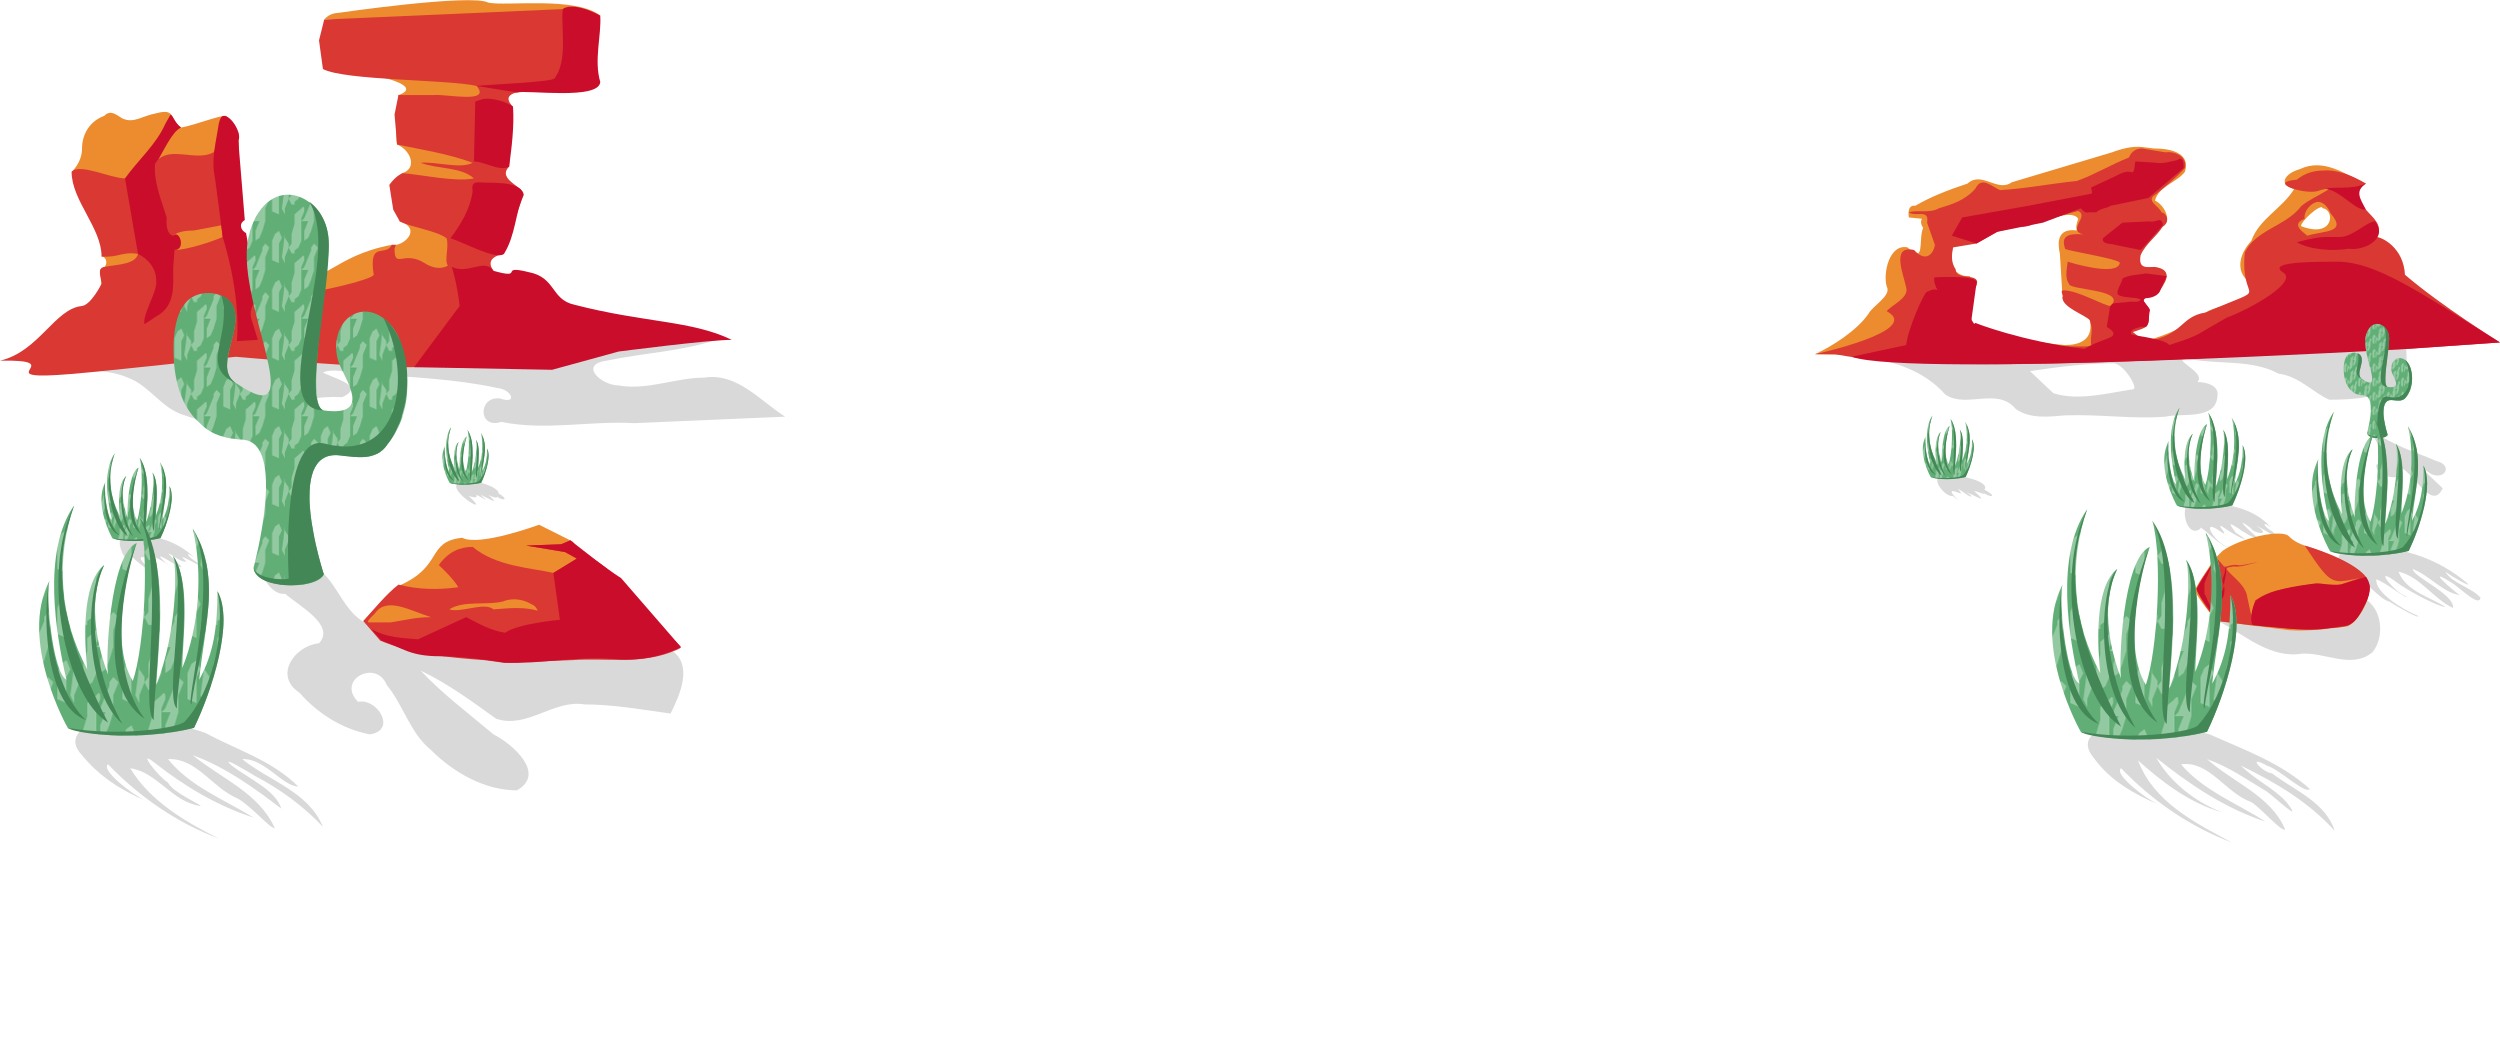
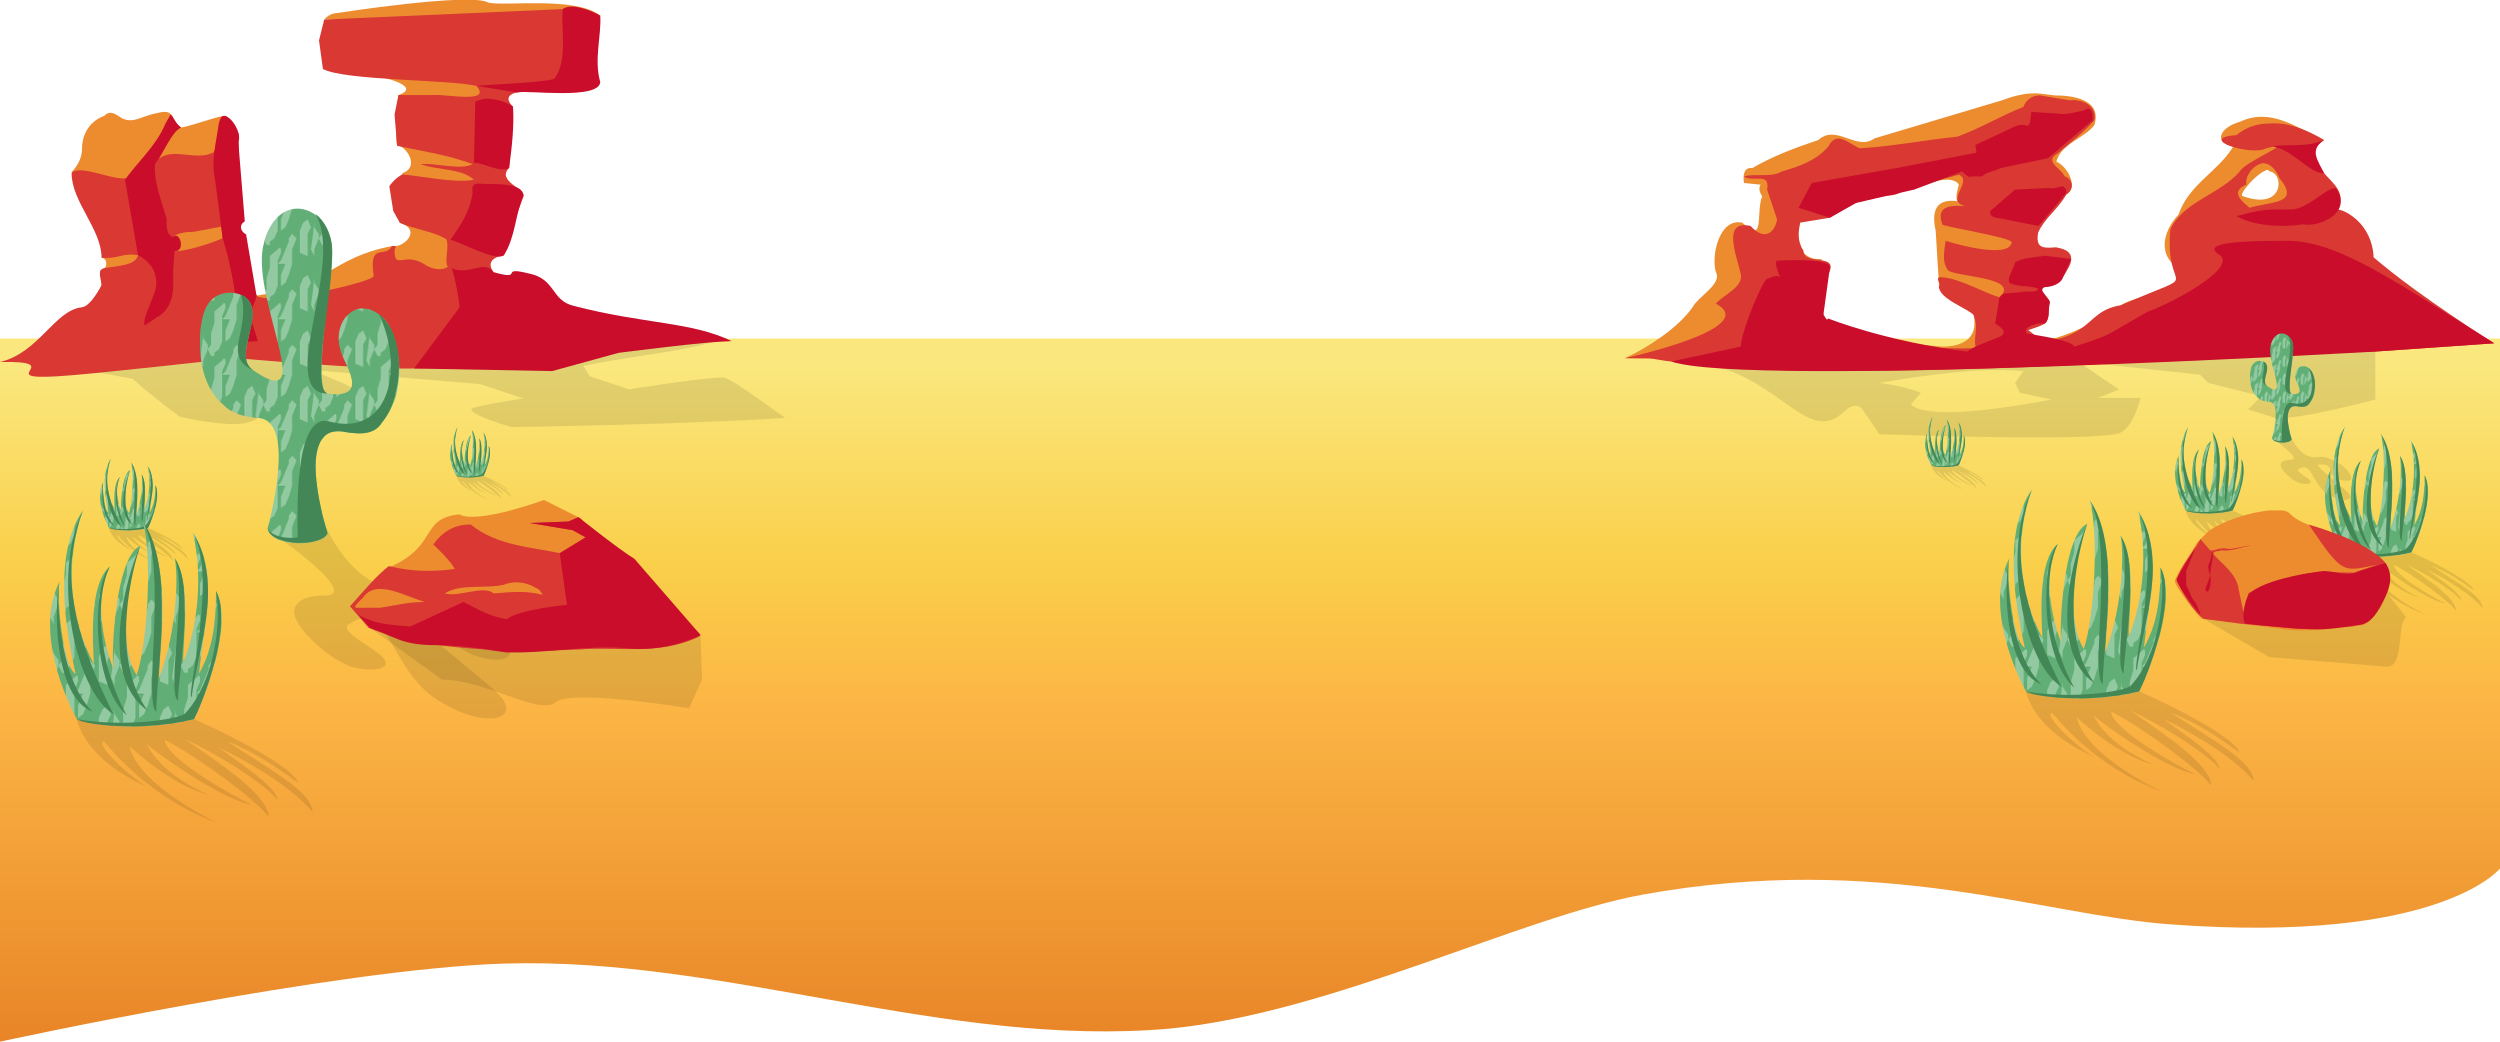
- <svg xmlns="http://www.w3.org/2000/svg" class="desert_scape" preserveAspectRatio="xMidYMid meet" viewBox="0 0 1920 800">
+ <svg xmlns="http://www.w3.org/2000/svg" class="desert_scape" width="1920" height="800" preserveAspectRatio="none">
  <defs>
    <pattern id="desert_pattern-greenWool" width="50" height="50" patternUnits="userSpaceOnUse">
-       <path fill="#93c9a1" d="M0 0v50h50V0Z" />
-       <path fill="#61af76" d="m33 0-3 10-3 7-4 3V10l4-10h-7v20l-3 7-4 3v3h-3l-3-6 3-4V13l3-10V0H0v50h13v-7l7-6c3-4 3 0 3 3l-3 7v3l3-3 7-17v-3l3-4 4 4-4 10v13h17V0Zm14 10 3 7-3 6v20l-7-3V20l3-7zM3 10v7l4 6v4L3 37v6l-3-6a530 530 0 0 0 3-24Zm20 20v3z" />
+       <path id="path2744" fill="#93c9a1" d="M0 0v50h50V0Z" />
+       <path id="path2746" fill="#61af76" d="m33 0-3 10-3 7-4 3V10l4-10h-7v20l-3 7-4 3v3h-3l-3-6 3-4V13l3-10V0H0v50h13v-7l7-6c3-4 3 0 3 3l-3 7v3l3-3 7-17v-3l3-4 4 4-4 10v13h17V0Zm14 10 3 7-3 6v20l-7-3V20l3-7zM3 10v7l4 6v4L3 37v6l-3-6a530 530 0 0 0 3-24Zm20 20v3z" />
    </pattern>
+     <linearGradient id="desert_gradSand" x1="0" x2="0" y1="277" y2="800" gradientUnits="userSpaceOnUse">
+       <stop id="stop23" offset="0" stop-color="#fae87f" />
+       <stop id="stop25" offset=".3" stop-color="#facf4a" />
+       <stop id="stop27" offset=".5" stop-color="#fcb645" />
+       <stop id="stop29" offset="1" stop-color="#e88527" />
+     </linearGradient>
  </defs>
-   <path id="desert_shadows" fill="#000" fill-opacity=".15" d="M550 261c-167 5-335 5-502 18 9 6 35 4 50 11 17 6 26 24 44 29 21 8 45 8 64-3 18-8 37-12 57-11 19-9-9-15-15-19 10-4 24 2 36 1 33 3 66 4 98 11 11 1 16 13 2 8-17-2-17 24 1 18 34 7 68-1 102 1l116-5c-19-12-37-34-62-30-22 0-44 10-66 6-13 0-31-16-9-19 28-6 57-7 84-16Zm1298 7-454 2c35 3 75 5 100 33 16 11 40-6 54 11 11 8 26 6 38 5 26-1 52 3 77 1 13-3 39 3 40-16 2-12-21-11-16-10 10-8-25-20-4-18 22 4 47 0 67 11 16 2 27 15 39 20 20 0 40-2 56-12 5-8 3-18 3-27zm-225 11c8 0 20 20 15 20-20 3-42 9-61 3l-18-17c21-3 42-6 64-6zm200 52c-2 10 17 19 2 26-1 11 28 14 16 1 12 2 26 36 35 17-4-4-24-22-9-11 11 5 17-7 4-10-16-7-34-12-48-23Zm-329 35c-14-2-1 16 6 15 13 11-10-8 3-3 9 4-6-7 5 0 6 5 9 4 2 0 8 3 18 10 6-1 5 1 12 5 5 0 8 6 14 5 3-1 5-6-20-12-26-10zm-1138 4c-21 2 25 30 4 11 5 1 6 2 6-1 6 3 11 7 3 0 7 3 16 9 6 0 3 2 11 4 4-1 5 6 14 6 4 0 0-5-18-11-26-9zm1334 17c-19-11-13 29 0 19-2-5 17 16 22 14-9 0-24-24-7-12 10 7-7-10 4-2 7 5 25 14 8 3-13-17 11 6 17 4-4-3-20-18-6-8 4 6 17 6 5-1 6 2 26 17 12 4-6-3-9-9-1-3-13-15-35-19-54-18ZM102 412c-20-9-5 28 0 16 5 6 27 20 11 7-10-9-3-9 5-3-11-15 26 12 9 0-17-16 27 16 7-2-13-13 6 4 9 1-13-11 23 12 7 0-4-2-10-9-1-3a59 59 0 0 0-47-16Zm1713 9c-20-10-29 23-8 26 8 6 17 8 5 0-8-15 15 14 23 15 6 4 24 14 22 11-12-5-33-18-32-28 7 2 24 16 23 13-8-2-26-24-9-12 10 8 36 21 39 20-13-8-30-12-36-27 17 4 27 21 42 28 1-11-31-24-31-30 13 5 23 18 36 20-7-5-26-22-7-10 6 3 22 20 23 12-7-8-22-11-27-20 5 4 28 17 12 5-21-16-48-25-75-23ZM213 431c-22-4-8 27 6 25 10 9 39 24 26 38-19 2-35 25-15 38 14 16 33 28 54 32 21-3 6-28-9-25-17-17 14-33 22-13 13 16 18 37 34 50 17 17 41 31 66 31 23-13-4-36-18-43-19-16-39-31-56-49 21 10 40 24 58 37 24 8 44-15 68-11 22 0 44 4 66 7 7-14 18-38 0-49-14-5-30-2-46-3l-116-3c-23-10-51 3-71-14-22-10-24-42-49-47l-20-1Zm1605 30-114 16c20 11 40 29 64 25 18-1 38 12 54-1 9-11 8-31-4-40ZM94 556c-15-7-49 5-31 24 13 16 30 27 49 35-11-5-35-24-29-28 24 25 53 45 85 57-26-13-53-29-68-54 21 3 32 26 54 29 1-1-21-10-25-18-7-4-25-27-10-15 23 18 48 33 76 42-23-14-49-24-66-45 22-1 34 22 53 30 10 5 26 24 29 23-12-27-41-38-63-56 25 9 47 25 68 41-4-14-25-23-38-33-10-9 13 5 18 8 19 10 37 23 52 39-11-27-41-35-62-52 17-1 31 21 43 21-20-20-47-28-71-41-21-8-43-7-64-7Zm1546 3c-14-6-49 3-32 23 12 17 31 28 50 36-11-5-35-24-29-28 24 25 53 45 85 57-28-15-60-31-72-63 19 17 40 33 65 40-21-8-40-23-51-42 25 20 53 39 84 49-22-14-48-24-65-44 22-3 34 22 54 29 8 5 23 23 26 21-11-26-40-36-60-54 17 6 31 16 46 25 7 5 29 26 15 8-10-11-24-17-35-28 27 13 52 28 72 50-7-22-31-31-48-44-8-1-20-15-4-6 10 3 29 22 33 18-22-20-50-30-77-42-18-5-38-5-57-5Z" />
-   <g class="desert_horizon-right" transform="translate(-72)">
-     <path fill="#ec8c2f" d="M1718 113c-8-1-16 1-24 4l-77 23c-11 8-23-9-34 1-15 5-28 10-40 17-7-1-5 9-5 9l10 1c-1 2-1 4 1 7-4 9 2 29-12 15-14-3-19 20-16 30 4 7-11 15-14 21-9 13-28 25-41 31 69 2 297-3 366-3l88-1c8-42-69-111-31-127-16-7-32-20-51-11-11 3-17 12-4 15-9 15-27 23-33 40-13 14-12 32 10 36-3 13-33 11-45 19a139 139 0 0 1-47 22c-5 0-10-4-9-7 1-2 8-3 10-4 4-7-4-21-4-21s12-13 20-18l-9-7c-29 5-2-25 6-31 7-4 2-16-6-20 3-11 17-14 23-22 5-16-14-18-24-18zm1 149 6-2zm136-103 1 1c9 1 9 23-16 14-4 0 9-14 15-15zm-194 6c3 0 6 1 7 3-1 4-2 6-1 9-15-2-15 9-13 18l2 33c2 11 23 2 21 18 3 15-8 19-19 19-40-3-77-15-78-23l5-30c-18 2-21-27-12-40l33 6 42-10s7-3 13-3z" display="inline" />
-     <path fill="#d93833" d="M1717 114c-4 0-8 2-10 7-13 5-26 13-40 18-20 2-40 6-59 7-7-3-14-11-19-1-8 9-18 12-28 15-7 4-16 1-23 3 5 4 16-3 14 8l6 17c-1 7-7 14-16 4-18-4-8 19-6 29 2 8-11 13-15 18 28 15-55 33-55 33h15c100 19 354-3 439-4l72-5s-45-28-73-52c-1-21-18-29-22-29 6-9-3-15-8-21-6-7-11-13 0-20-10-6-22-11-33-10-7 0-14 2-20 7-25 2 9 13 18 8 20-5-13 8-16 14-12 14-34 17-42 34-4 42 23 23-30 46-20 3-17 18-46 22h-1l-9-7c3-1 10-3 11-5s2-4 1-10c2-3 1-2-3-8-9-5 9-3 12-9 3-5 5-8 5-11 0-4-3-6-9-7-6 0-13 2-11-9 4-9 12-14 17-22 6-4 3-10-1-11-2-5-13-9-4-14 7-6 15-12 22-20 2-9-8-13-15-12zm135 41c3 0 7 2 10 9 13 15-5 13-18 17-5-4-12-9-2-13-1-5 4-12 10-13zm-184 7c9 4-9 15 4 18-13-1-17 2-14 11-2 1 43 8 42 11-2 11-40-1-40-1-1 7-2 13 1 17 0 5 45 4 32 17-5 0-25-12-36-12-4 0 1 5-1 5-1 8 18 14 21 18 3 8 0 12 1 19l1 1c-46 1-84-6-92-19-4-5 1-17 1-24 10-16-14-6-14-16-4-6-3-12-2-17l18-3 21-12c8-3 16 2 24-4z" />
-     <path fill="#c90d2b" d="m1746 122-2 1c-5 1-11 3-16 2l-16-1c-1 3 0 10-4 8-5-1-10 3-15 5l-15 7c0 2 2 5-1 5l-47 9-51 9-8 14 19 6 16-9 35-7 29-11c2 2 4 4 6 3h6c3-3 8-3 11-5l29-6 27-23c0-3 0-7-3-7zm143 19c-11 5-25 2-31 4 11 1 23 17 31 16-4-8-9-14 0-20zm-158 28c-2 0-6 2-8 1l-21 1-15 12c-1 5 7 4 9 5l20 4 2-2 15-17c0-3-1-3-2-4zm165 1c-6 0-17 12-27 12h-8c-9 0-13 1-25 4 10 6 28 7 40 5 10 2 31-7 20-21zm-31 31c-26 0-50 1-40 8 13 7-24 28-43 35l-19 11c-6 4-16 7-25 10-2-3-11-5-29-8-2-4 4-5 7-6h4c3-2 2-8 3-12 1-3-8-8-3-10 4 0 10-2 11-6l5-11-16-2c-5 1-13 1-18 4 0 3-7 12-2 13 5 2 12 1 16 3-1 3-7 1-10 2l-11 1c-2 1-3 3-3 6l-2 12c3 2 8 5 3 8-10 4-16 6-20 9-49-6-84-20-84-20l-1 1-2-3 4-29c1-6-32-4-32-4-1 0-1 4 2 10-3-2-7 1-8 1-2 0-15 29-16 41l-42 9c46 16 426-6 426-6l72-5c-61-38-96-63-127-62z" />
-   </g>
-   <g class="desert_horizon-left">
-     <path fill="#ec8c2f" d="M375 212c-3-6-12-9-1-12 11-15 8-35 17-50-2-10-10-18-3-26 6-30 6-69-21-83-13-8-91 5-105-3-17-3-9 7-14 15 52 4 76 14 58 20 0 5-3 33-1 38 10 4 16 18 4 22l-2 37c18 6 2 20-6 18-47 9-47 30-104 38-22-37-11-88-14-124-6-11-6-2-9-13-4-1-24 7-35 9-9-7-4-15-19-11-11 2-17 8-26 4-5-3-9-7-14-2-11 4-17 14-17 25s-8 18-8 18 28 59 23 65c4 0 6 8-1 10l1 11-25 58zm86-200c-19-15-73-7-86-10-13-7-116 8-116 8s-6 0-10 5" />
-     <path fill="#d93833" d="m432 7-183 8-4 16 3 22c17 9 97 8 118 13 12 14-24 6-33 7h-27l-3 15 2 23c19 4 39 7 58 14-9 5-28-1-40 0 13 5 31 3 41 12-14 3-41-3-55-4 0 0-5 2-10 9l3 19 5 9c10 5 28 7 36 13 2 7-2 17 1 21-5 3-12 2-18-2-16-10-23 5-23-11l1-3h-3c-5 10-18-4-14 23-1 5-82 23-90 15-18-45-13-83-14-124 0 0-12 2-19 15-13 7-31-4-42 5 5-9 10-23 17-24-15-12-22 41-43 39-11 0-35-12-41-5 0 22 23 43 23 65 13 1 16-4 28-2-2 8-15 8-26 10-6 1-2 9-2 13 0 0-8 16-15 17-21 2-33 35-63 42 53-1-6 14 44 11 22-1 137-14 137-14s102 9 135 8c104-1 180-21 244-21-66-11-124-15-189-32-2-3 3-18 8-21-8-11 8-13 8-13 2-10 11-34 15-45 2-6-21-12-11-22l3-46c-7-7-2-10 3-11 52-5 37-32 37-32zM170 173l1 9c-9 4-28 10-37 10l-1-11c3-3 10-4 16-4z" />
-     <path fill="#c90d2b" d="M432 7c-1 15 4 40-6 53 0 3-52 5-60 6l31 5c8-2 63 6 64-8-5-17 1-36 0-51-7-4-22-10-29-5Zm-61 69-6 2-1 46c8 0 20 8 27 4 2-15 4-31 3-46-5-4-16-7-23-6zM131 88l-4 7c-7 16-21 28-31 42l10 58c8 4 14 11 14 21 1 8-11 26-9 33l9-6c15-8 13-24 13-37l1-14c9 0 4-16-1-11 0 0-6 0-5-14-4-13-10-27-9-41 7-10 13-25 20-28-5-4-6-9-8-10zm41 1c-2 0-3 2-4 6-2 14-6 27-3 41a3123 3123 0 0 1 6 46s14 42 11 80l16-1-4-13c-4-11 1-12 3-22l-8-47c-4-2-6-7-1-10l-5-61c3-5-5-19-11-19zm196 51c-4 0-6 1-5 7-2 14-9 25-17 36 10 3 35 17 41 12 9-14 9-33 15-45-1-12-27-9-34-10zm-21 65s4 12 6 30l-35 47 106 2 51-14s69-9 87-9c-31-15-67-13-121-27-18-4-14-21-35-25-24-6-2 6-27-1-7-10-19 3-32-3z" />
-   </g>
-   <use class="desert_grassClone-6" transform="translate(1041 211) scale(.27644)" href="#desert_grass-master" width="100%" height="100%" />
-   <use class="desert_cactusClone-1" href="#desert_cactus-master" width="100%" height="100%" x="0" y="0" transform="translate(1761 205) scale(.29247)" />
-   <use class="desert_grassClone-5" transform="translate(969 141) scale(.43977)" href="#desert_grass-master" width="100%" height="100%" />
-   <use class="desert_grassClone-4" transform="translate(791 72) scale(.62472)" href="#desert_grass-master" width="100%" height="100%" />
-   <g class="desert_rock-right">
-     <path fill="#ec8c2f" d="m1758 484-55-7c-1 0-18-21-17-24 0-2 8-13 14-23l7-7c14-10 46-17 51-11 4 4 9 6 12 7 13 4 24 9 35 15 14 8 17 14 13 27-3 9-10 18-15 20-15 2-31 4-45 3z" />
-     <path fill="#d93833" d="M1770 419c22 33 20 29 47 24-11-14-47-24-47-24zm-68 9c-4 8-13 17-15 25 4 8 10 19 17 24l23 3 22 2c10 1 19 2 28 1s20 0 27-3c8-7 16-19 16-30l-2-5c-1-2 0-2-3-2l-18 6c-11 0-20-1-30 1-11 2-21 3-30 8l-5 3-3 12-3-14c-1-10-13-17-16-22 1-2 3-1 5-2 6 1 12-2 19-3-4 0-14 3-15 2-6-1-9 2-11 1z" />
-     <path fill="#c90d2b" d="M1699 433a796 796 0 0 0-12 19c0 2 4 9 12 19 4 5 4 5 0-4-3-3-4-8-6-11v-8zm10 3c0 6-3 8-2 11l1 3c0-4 3-12 1-14zm108 7-16 5c-8 3-15 0-22 0-16 2-36 5-46 13-2 1-6 14-3 19a616 616 0 0 1 9 1l22 2c16 1 20 1 37-2 7 0 11-3 16-12 3-6 10-17 3-26zm-109 7c-2 7-4 8-2 10 2 0 3-7 2-10z" />
-   </g>
-   <use class="desert_grassClone-3" transform="translate(-523 199) scale(.38126)" href="#desert_grass-master" width="100%" height="100%" />
-   <use class="desert_grassClone-2" transform="translate(-55 230) scale(.25047)" href="#desert_grass-master" width="100%" height="100%" />
-   <g id="desert_cactus-master" transform="translate(-1432 20) scale(.74931)">
-     <path fill="url(#desert_pattern-greenWool)" d="M2167 212c-20 63 68 210-14 154-22-14 3-48-1-72-3-21-32-26-47-14-12 10-15 28-16 44-1 29 4 64 28 84 12 12 27 15 43 16 46 3 11 131 11 131 1 22 64 24 72 7 0 0-42-128 16-122 17 2 38 6 49-11 25-30 25-74 12-109-7-17-25-32-43-26-20 7-25 32-19 50 5 16 37 57-15 50-21-3 7-147 5-174-2-47-61-73-81-9z" />
-     <path fill="#448756" d="M2153 366c-22-14 3-48-1-72-1-9-6-15-14-18 12 41-24 73 15 90zm90 196s-42-128 16-122c17 2 38 6 49-11 25-30 31-103-4-130 31 63 15 149-60 129-43-11-38 118-37 138 0 2-33 2-36-11 2 23 63 23 72 7zm0-168c-22-7 7-123 5-174-1-18-9-32-20-40 36 59-48 213 15 214z" />
-   </g>
-   <g class="desert_rock-left">
-     <path fill="#ec8c2f" d="M279 477c9-9 17-20 27-27 35-15 21-34 49-37 13 7 59-10 59-10l26 13c59 86-140 77-161 61z" />
-     <path fill="#d93833" d="m387 509-15-2c-29-2-56-5-80-15l-13-15c9-10 18-21 27-28 16 4 31 4 46 2-4-7-15-17-15-17 7-10 16-14 26-14 18 15 44 16 62 20l18-11-9-5-30-5 27-1 7-3c14 13 36 25 46 38l33 38c7 7 7 6 3 8-27 12-53 6-81 8zm-87-31c13-2 19-4 31-4-16-5-34-16-43-3-5 5-6 6-5 7zm108-14c-3-2-12-6-22-2-13 3-30-1-41 6 9 3 27-6 34 0 13-1 23-2 34 1-1-2-2-4-5-5z" />
-     <path fill="#c90d2b" d="M388 509c-18-3-37-5-50-5-23 0-28-6-45-12l-8-9c12 7 25 7 36 8l37-17c10 5 18 10 30 12 9-7 42-10 42-10l-5-36 18-11-9-5-30-5 27-1 7-3c13 10 25 20 39 29l46 53a97 97 0 0 1-53 9c-28-2-55 4-82 3z" />
-   </g>
-   <use class="desert_grassClone-1" transform="translate(-1546 -3)" href="#desert_grass-master" width="100%" height="100%" />
-   <g id="desert_grass-master">
-     <path fill="url(#desert_pattern-greenWool)" d="M1603 391c-25 36-14 99-6 134-11-6-16-67-13-76-24 46 14 113 14 113 23 8 66 8 97 0 14-29 31-82 18-105 0 28-3 48-14 68 4-41 17-81-5-116 8 34 5 75-8 107 0-21 7-66-7-86 3 10 3 59-13 99 3-44 9-93-13-129 8 27 4 100-5 126-18-29-4-88 3-106-21 9-24 92-22 101-10-26-15-59-3-84-18 14-15 61-13 80a152 154 0 0 1-10-126z" />
-     <path fill="#448756" d="M1603 391c-26 52-7 147 26 167-42-82-41-126-26-167zm50 9c21 39 0 147 11 156 1-40 15-120-11-156zm41 9c21 37-6 135-1 135 5-39 27-93 1-135zm-43 11c-11 23-35 107 6 135-32-44-12-118-6-135zm28 10c11 24-7 111 3 117-2-7 15-93-3-117zm-53 7c-14 14-17 95 14 122-25-45-26-98-14-122zm-42 12c-5 20-5 95 28 107-30-28-31-99-28-107zm129 8c6 27-2 75-25 100-4 5-50 12-90 5 4 4 52 11 97 0 14-29 31-82 18-105z" />
-   </g>
+   <path fill="url(#desert_gradSand)" d="M1920 260H0v540s257-56 388-60c170-5 339 65 510 50 125-12 270-86 364-103 183-33 306 16 406 23 206 15 252-43 252-43z" style="fill:url(#desert_gradSand)" />
+   <svg class="horizon-right" preserveAspectRatio="xMinYMin meet" height="33%" y="9%" x="65%" viewBox="0 0 526 208">
+     <path fill="#000" fill-opacity=".1" d="M454 156 0 158l37 4c47 3 66 39 85 36 10-1 13-13 21-8l11 16s135 5 146-1c8-4 12-21 12-21h-26l13-5-25-17 74 8 5 5 32 8-8 8 16 5c13 2 61-11 61-11zm-213 12-5 7 3 6 19 4s-73 15-85 3l6-7c-9-4-25-6-25-6s59-11 87-7z" />
+     <path fill="#ec8c2f" d="M252 0c-8-1-16 1-24 4l-77 23c-11 8-23-9-34 1-15 5-28 10-40 17-7-1-5 9-5 9l10 1c-1 2-1 4 1 7-4 10 2 30-12 16-14-3-19 20-16 30 4 7-11 15-14 21-9 13-28 25-41 31 69 2 297-3 366-3l88-1c8-42-69-112-31-128-16-7-32-20-51-11-11 3-17 12-4 15-9 15-27 23-33 41-13 14-12 32 10 36-3 13-33 11-45 19a139 140 0 0 1-47 22c-5 0-10-4-9-7 1-2 8-3 10-4 4-7-4-21-4-21s12-13 20-18l-9-7c-29 5-2-25 6-32 7-4 2-16-6-20 3-11 17-14 23-22 5-16-14-18-24-18Zm1 150 6-2zM389 46l1 1c9 1 9 24-16 15-4 0 9-15 15-16zm-194 6c3 0 6 1 7 3-1 4-2 7-1 10-15-2-15 9-13 18l2 33c2 11 23 2 21 18 3 15-8 19-19 19-40-3-77-15-78-23l5-30c-18 2-21-27-12-41l33 7 42-11s7-3 13-3z" />
+     <path fill="#d93833" d="M251 1c-4 0-8 2-10 7-13 5-26 13-40 18-20 2-40 6-59 7-7-3-14-11-19-1-8 9-18 12-28 15-7 4-16 1-23 3 5 4 16-3 14 8l6 18c-1 7-7 14-16 4-18-4-8 19-6 29 2 8-11 13-15 18 28 15-55 33-55 33h15c100 19 354-3 439-4l72-5s-45-28-73-52c-1-21-18-29-22-29 6-10-3-16-8-22-6-7-11-13 0-20-10-6-22-11-33-10-7 0-14 2-20 7-25 2 9 13 18 8 20-5-13 8-16 14-12 14-34 18-42 35-4 42 23 23-30 46-20 3-17 18-46 22h-1l-9-7c3-1 10-3 11-5s2-4 1-10c2-3 1-2-3-8-9-5 9-3 12-9 3-5 5-8 5-11 0-4-3-6-9-7-6 0-13 2-11-9 4-9 12-14 17-23 6-4 3-10-1-11-2-5-13-9-4-14 7-6 15-12 22-20 2-9-8-13-15-12Zm135 41c3 0 7 2 10 9 13 16-5 14-18 18-5-4-12-10-2-14-1-5 4-12 10-13zm-184 7c9 4-9 16 4 19-13-1-17 2-14 11-2 1 43 8 42 11-2 11-40-1-40-1-1 7-2 13 1 17 0 5 45 4 32 17-5 0-25-12-36-12-4 0 1 5-1 5-1 8 18 14 21 18 3 8 0 12 1 19l1 1c-46 1-84-6-92-19-4-5 1-17 1-24 10-16-14-6-14-16-4-6-3-12-2-17l18-3 21-13c8-3 16 3 24-4z" />
+     <path fill="#c90d2b" d="m280 9-2 1c-5 1-11 3-16 2l-16-1c-1 3 0 10-4 8-5-1-10 3-15 5l-15 7c0 2 2 5-1 5l-47 9-51 9-8 15 19 6 16-9 35-8 29-11c2 2 4 4 6 3h6c3-3 8-3 11-5l29-6 27-23c0-3 0-7-3-7zm143 19c-11 5-25 2-31 4 11 1 23 17 31 16-4-8-9-14 0-20zM265 56c-2 0-6 2-8 1l-21 1-15 13c-1 5 7 4 9 5l20 4 2-2 15-18c0-3-1-3-2-4zm165 1c-6 0-17 13-27 13h-8c-9 0-13 1-25 4 10 6 28 7 40 5 10 2 31-7 20-22zm-31 32c-26 0-50 1-40 8 13 7-24 28-43 35l-19 11c-6 4-16 7-25 10-2-3-11-5-29-8-2-4 4-5 7-6h4c3-2 2-8 3-12 1-3-8-8-3-10 4 0 10-2 11-6l5-11-16-2c-5 1-13 1-18 4 0 3-7 12-2 13 5 2 12 1 16 3-1 3-7 1-10 2l-11 1c-2 1-3 3-3 6l-2 12c3 2 8 5 3 8-10 4-16 6-20 9-49-6-84-20-84-20l-1 1-2-3 4-29c1-6-32-4-32-4-1 0-1 4 2 10-3-2-7 1-8 1-2 0-15 29-16 41l-42 9c46 16 426-6 426-6l72-5c-61-38-96-63-127-62Z" />
+   </svg>
+   <svg class="horizon-left" preserveAspectRatio="xMinYMin meet" height="41%" y="0%" x="0%" viewBox="0 0 603 328">
+     <path fill="#000" fill-opacity=".1" d="M102 291c13 12 36 29 36 29s34 8 50 5c11-2 17-10 28-13 17-5 54-8 54-8 20-2-33-20-33-20l132 11 33 11s-39 6-40 8c-1 5 31 14 31 14s133-2 210-7c0 0-42-31-47-31-10-1-73 9-73 9l-30-10-5-8c44-9 72-10 102-19l-369 9-137 9" />
+     <path fill="#ec8c2f" d="M375 213c-3-6-12-9-1-12 11-15 8-35 17-51-2-9-10-17-3-25 6-31 6-70-21-84-13-8-91 5-105-3-17-3-9 7-14 15 52 4 76 14 58 20 0 5-3 33-1 38 10 4 16 18 4 22l-2 38c18 6 2 20-6 18-47 9-47 30-104 38-22-37-11-89-14-125-6-11-6-2-9-13-4-1-24 7-35 9-9-7-4-15-19-11-11 2-17 8-26 4-5-3-9-7-14-2-11 4-17 14-17 25s-8 18-8 18c0 1 28 60 23 66 4 0 6 8-1 10l1 11-25 58zm86-201c-19-15-73-7-86-10-13-8-116 8-116 8s-6 0-10 5" />
+     <path fill="#d93833" d="m432 7-183 8-4 16 3 22c17 9 97 8 118 13 12 14-24 6-33 7h-27l-3 15 2 24c19 4 39 7 58 14-9 5-28-1-40 0 13 5 31 3 41 12-14 3-41-3-55-4 0 0-5 2-10 9l3 19 5 9c10 5 28 7 36 13 2 7-2 17 1 21-5 3-12 2-18-2-16-10-23 5-23-11l1-3h-3c-5 10-18-4-14 23-1 5-82 23-90 15-18-45-13-84-14-125 0 0-12 2-19 15-13 7-31-4-42 5 5-9 10-23 17-24-15-12-22 41-43 39-11 1-35-11-41-4 0 22 23 43 23 65 13 1 16-4 28-2-2 8-15 8-26 10-6 1-2 9-2 13 0 0-8 16-15 17-21 2-33 35-63 42 53-1-6 14 44 11 22-1 137-14 137-14s102 9 135 8c104-1 180-21 244-21-66-11-124-15-189-32-2-3 3-18 8-21-8-11 8-13 8-13 2-10 11-34 15-45 2-6-21-12-11-22l3-47c-7-7-2-10 3-11 52-5 37-32 37-32zM170 174l1 9c-9 4-28 10-37 10l-1-11c3-3 10-4 16-4z" />
+     <path fill="#c90d2b" d="M432 7c-1 15 4 40-6 53 0 3-52 5-60 6l31 5c8-2 63 6 64-8-5-17 1-36 0-51-7-4-22-10-29-5Zm-61 69-6 2-1 47c8 0 20 8 27 4 2-15 4-32 3-47-5-4-16-7-23-6zM131 88l-4 7c-7 17-21 29-31 43l10 58c8 4 14 11 14 21 1 8-11 26-9 33l9-6c15-8 13-24 13-37l1-14c9 0 4-16-1-11 0 0-6 0-5-14-4-14-10-28-9-42 7-9 13-25 20-28-5-4-6-9-8-10zm41 1c-2 0-3 2-4 6-2 15-6 28-3 42a3123 3129 0 0 1 6 46s14 42 11 80l16-1-4-13c-4-11 1-12 3-22l-8-47c-4-2-6-7-1-10l-5-61c3-6-5-20-11-20zm196 52c-4 0-6 1-5 7-2 14-9 25-17 36 10 3 35 17 41 12 9-14 9-33 15-46-1-11-27-8-34-9zm-21 65s4 12 6 30l-35 47 106 2 51-14s69-9 87-9c-31-15-67-13-121-27-18-4-14-21-35-25-24-6-2 6-27-1-7-10-19 3-32-3z" />
+   </svg>
+   <svg class="grass_clone-6" height="7%" y="40%" x="77%" viewBox="0 0 215 256" preserveAspectRatio="xMinYMin meet">
+     <use href="#grass-master" />
+   </svg>
+   <svg class="grass_clone-1" height="16%" y="32%" x="90%" viewBox="0 0 280 460" preserveAspectRatio="xMinYMin meet">
+     <use href="#cactus-master" />
+   </svg>
+   <svg class="grass_clone-5" height="12%" y="41%" x="87%" viewBox="0 0 215 256" preserveAspectRatio="xMinYMin meet">
+     <use href="#grass-master" />
+   </svg>
+   <svg class="grass_clone-4" height="18%" y="41%" x="93%" viewBox="0 0 215 256" preserveAspectRatio="xMinYMin meet">
+     <use href="#grass-master" />
+   </svg>
+   <svg class="rock-right" preserveAspectRatio="xMinYMin meet" height="15%" y="49%" x="87%" viewBox="0 0 144 98">
+     <path fill="#000" fill-opacity=".1" d="m133 52 12 15c-6 4-1 31-12 31l-74-6-41-24Z" />
+     <path fill="#ec8c2f" d="m72 75-55-7C16 68-1 47 0 44c0-2 8-14 14-24l7-7C35 3 67-4 72 2c4 4 9 6 12 7 13 4 25 9 36 15 14 8 17 14 13 28-3 9-10 18-15 20-15 2-32 4-46 3z" />
+     <path fill="#d93833" d="M84 9c23 34 21 29 48 24C121 19 84 9 84 9Zm-68 9C12 26 3 35 1 44c4 8 10 19 17 24l23 3 22 2c10 1 19 2 28 1s20 0 27-3c8-7 16-19 16-31l-1-5c-1-2 0-2-3-2l-18 6c-11 0-21-1-31 1-11 3-21 4-30 9l-5 3-3 12-3-14c-1-11-13-18-16-23 1-2 3-1 5-2 6 1 12-2 19-3-4 0-14 3-15 2-6-1-9 2-11 1z" />
+     <path fill="#c90d2b" d="M13 23A796 802 0 0 0 1 43c0 2 4 9 12 19 4 5 4 5 0-4-3-3-4-8-6-11v-9zm10 3c0 6-3 8-2 11l1 4c0-5 3-13 1-15zm109 7-16 5c-8 4-15 0-23 0-16 2-36 6-46 14-2 1-6 14-3 19a616 621 0 0 1 9 1l22 2c16 1 20 1 38-2 7 0 11-3 16-12 3-6 10-17 3-27zM22 41c-2 7-4 8-2 10 2 0 3-7 2-11z" />
+   </svg>
+   <svg class="grass_clone-3" height="10%" y="44%" x="4%" viewBox="0 0 215 256" preserveAspectRatio="xMinYMin meet">
+     <use href="#grass-master" />
+   </svg>
+   <svg class="grass_clone-2" height="7%" y="41%" x="18%" viewBox="0 0 215 256" preserveAspectRatio="xMinYMin meet">
+     <use href="#grass-master" />
+   </svg>
+   <svg class="cactus-master" preserveAspectRatio="xMinYMin meet" height="49%" y="20%" x="8%" viewBox="0 0 280 460">
+     <g id="cactus-master">
+       <path fill="#000" opacity=".1" d="M214 443c-44-28-44-93-80-68-10 6 24 21 32 31 7 10-12 12-30 7-13-5-23-13-31-20-14-13-26-28-17-37 4-5 14-7 25-7 33-1-50-58-50-58-9-10 37-10 51-3 0 0 25 57 67 54 11-1 25-3 41 5 32 13 51 32 57 48 3 8-3 14-20 11-18-3-33-14-36-21-3-8 2-26-34-23-14 2 71 65 81 77 20 21-12 32-56 4z" />
+       <path fill="url(#desert_pattern-greenWool)" d="M58 30c-15 47 51 158-10 116-16-11 2-37-1-55-2-16-24-19-35-10-9 7-11 21-12 33-1 22 3 48 21 63 9 9 20 11 32 12 35 3 8 99 8 99 1 17 48 18 54 5 0 0-31-96 12-92 13 2 29 5 37-8 19-23 19-56 9-82-5-13-19-24-32-20-15 6-19 24-14 38 3 12 27 43-12 38-15-3 6-111 4-131-1-36-46-55-61-7Z" />
+       <path fill="#448756" d="M48 146c-16-11 2-37-1-55-1-6-4-11-10-13 9 31-18 55 11 68Zm67 147s-31-96 12-92c13 2 29 5 37-8 19-23 23-78-3-98 23 47 11 112-45 97-32-8-28 89-28 104 0 2-24 2-27-8 2 17 48 17 54 5zm0-126c-16-6 6-93 4-131-1-14-7-25-15-31 27 45-36 161 11 162Z" />
+     </g>
+   </svg>
+   <svg class="rock-left" preserveAspectRatio="xMinYMin meet" height="20%" y="48%" x="14%" viewBox="0 0 245 145">
+     <path fill="#000" fill-opacity=".1" d="m14 89 50 36c30 0 67 25 79 16 9-10 93 4 93 4l9-20-1-31z" />
+     <path fill="#ec8c2f" d="M0 74c9-9 17-20 27-27 35-15 21-34 49-37 13 7 59-10 59-10l26 13C220 99 21 90 0 74Z" />
+     <path fill="#d93833" d="m108 106-15-2c-29-2-56-5-80-15L0 74c9-10 18-21 27-28 16 4 31 4 46 2-4-7-15-17-15-17 7-10 16-14 26-14 18 15 44 16 62 20l18-11-9-5-30-5 27-1 7-3c14 13 36 25 46 38l33 38c7 7 7 6 3 8-27 12-53 6-81 8zM21 75c13-2 19-4 31-4-16-5-34-16-43-3-5 5-6 6-5 7Zm108-14c-3-2-12-6-22-2-13 3-30-1-41 6 9 3 27-6 34 0 13-1 23-2 34 1-1-2-2-4-5-5z" />
+     <path fill="#c90d2b" d="M109 106c-18-3-37-5-50-5-23 0-28-6-45-12l-8-9c12 7 25 7 36 8l37-17c10 5 18 10 30 12 9-7 42-10 42-10l-5-36 18-11-9-5-30-5 27-1 7-3c13 10 25 20 39 29l46 53a97 97 0 0 1-53 9c-28-2-55 4-82 3z" />
+   </svg>
+   <svg class="grass_clone-1" height="30%" y="49%" x="2%" viewBox="0 0 215 256" preserveAspectRatio="xMinYMin meet">
+     <use href="#grass-master" />
+   </svg>
+   <svg class="grass-master" preserveAspectRatio="xMinYMin meet" height="29%" x="80%" y="47%" viewBox="0 0 215 256">
+     <g id="grass-master">
+       <path fill="#000" fill-opacity=".1" d="M137 256c-48-18-78-49-93-67-8 3 27 34 37 38-54-23-59-56-59-56 17-4 60-4 96 0 32 14 82 40 85 52-19-14-34-24-58-34 31 21 70 41 70 58-14-17-44-37-77-53 13 10 49 33 48 43-3-6-34-30-76-50 32 22 69 47 69 64-9-13-59-50-85-63 1 15 54 45 71 53-25-4-83-46-86-50 6 13 23 30 51 42-27-7-54-30-65-40a186 62 15 0 0 72 63z" />
+       <path fill="url(#desert_pattern-greenWool)" d="M27 0C2 36 13 99 21 134 10 128 5 67 8 58c-24 46 14 113 14 113 22 8 65 8 96 0 14-29 31-82 18-105 0 28-3 48-14 68 4-41 17-81-5-116 8 34 5 75-8 107 0-21 7-66-7-86 3 10 3 59-13 99 3-44 9-93-13-129 8 27 4 100-5 126-18-29-4-88 3-106-21 9-24 92-22 101-10-26-15-59-3-84-17 14-14 61-13 80A151 154 0 0 1 27 0Z" />
+       <path fill="#448756" d="M27 0C1 52 20 147 52 167 11 85 12 41 27 0Zm49 9c21 39 0 147 11 156 1-40 15-120-11-156zm41 9c21 37-6 135-1 135 5-39 27-93 1-135zM74 29c-11 23-35 107 6 135-32-44-12-118-6-135Zm28 10c11 24-7 111 3 117-2-7 15-93-3-117zm-53 7c-14 14-16 95 14 122-25-45-26-98-14-122ZM8 58c-5 20-5 95 27 107C6 137 5 66 8 58Zm128 8c5 27-2 75-25 100-4 5-50 12-89 5 4 4 51 11 96 0 14-29 30-82 18-105z" />
+     </g>
+   </svg>
</svg>
